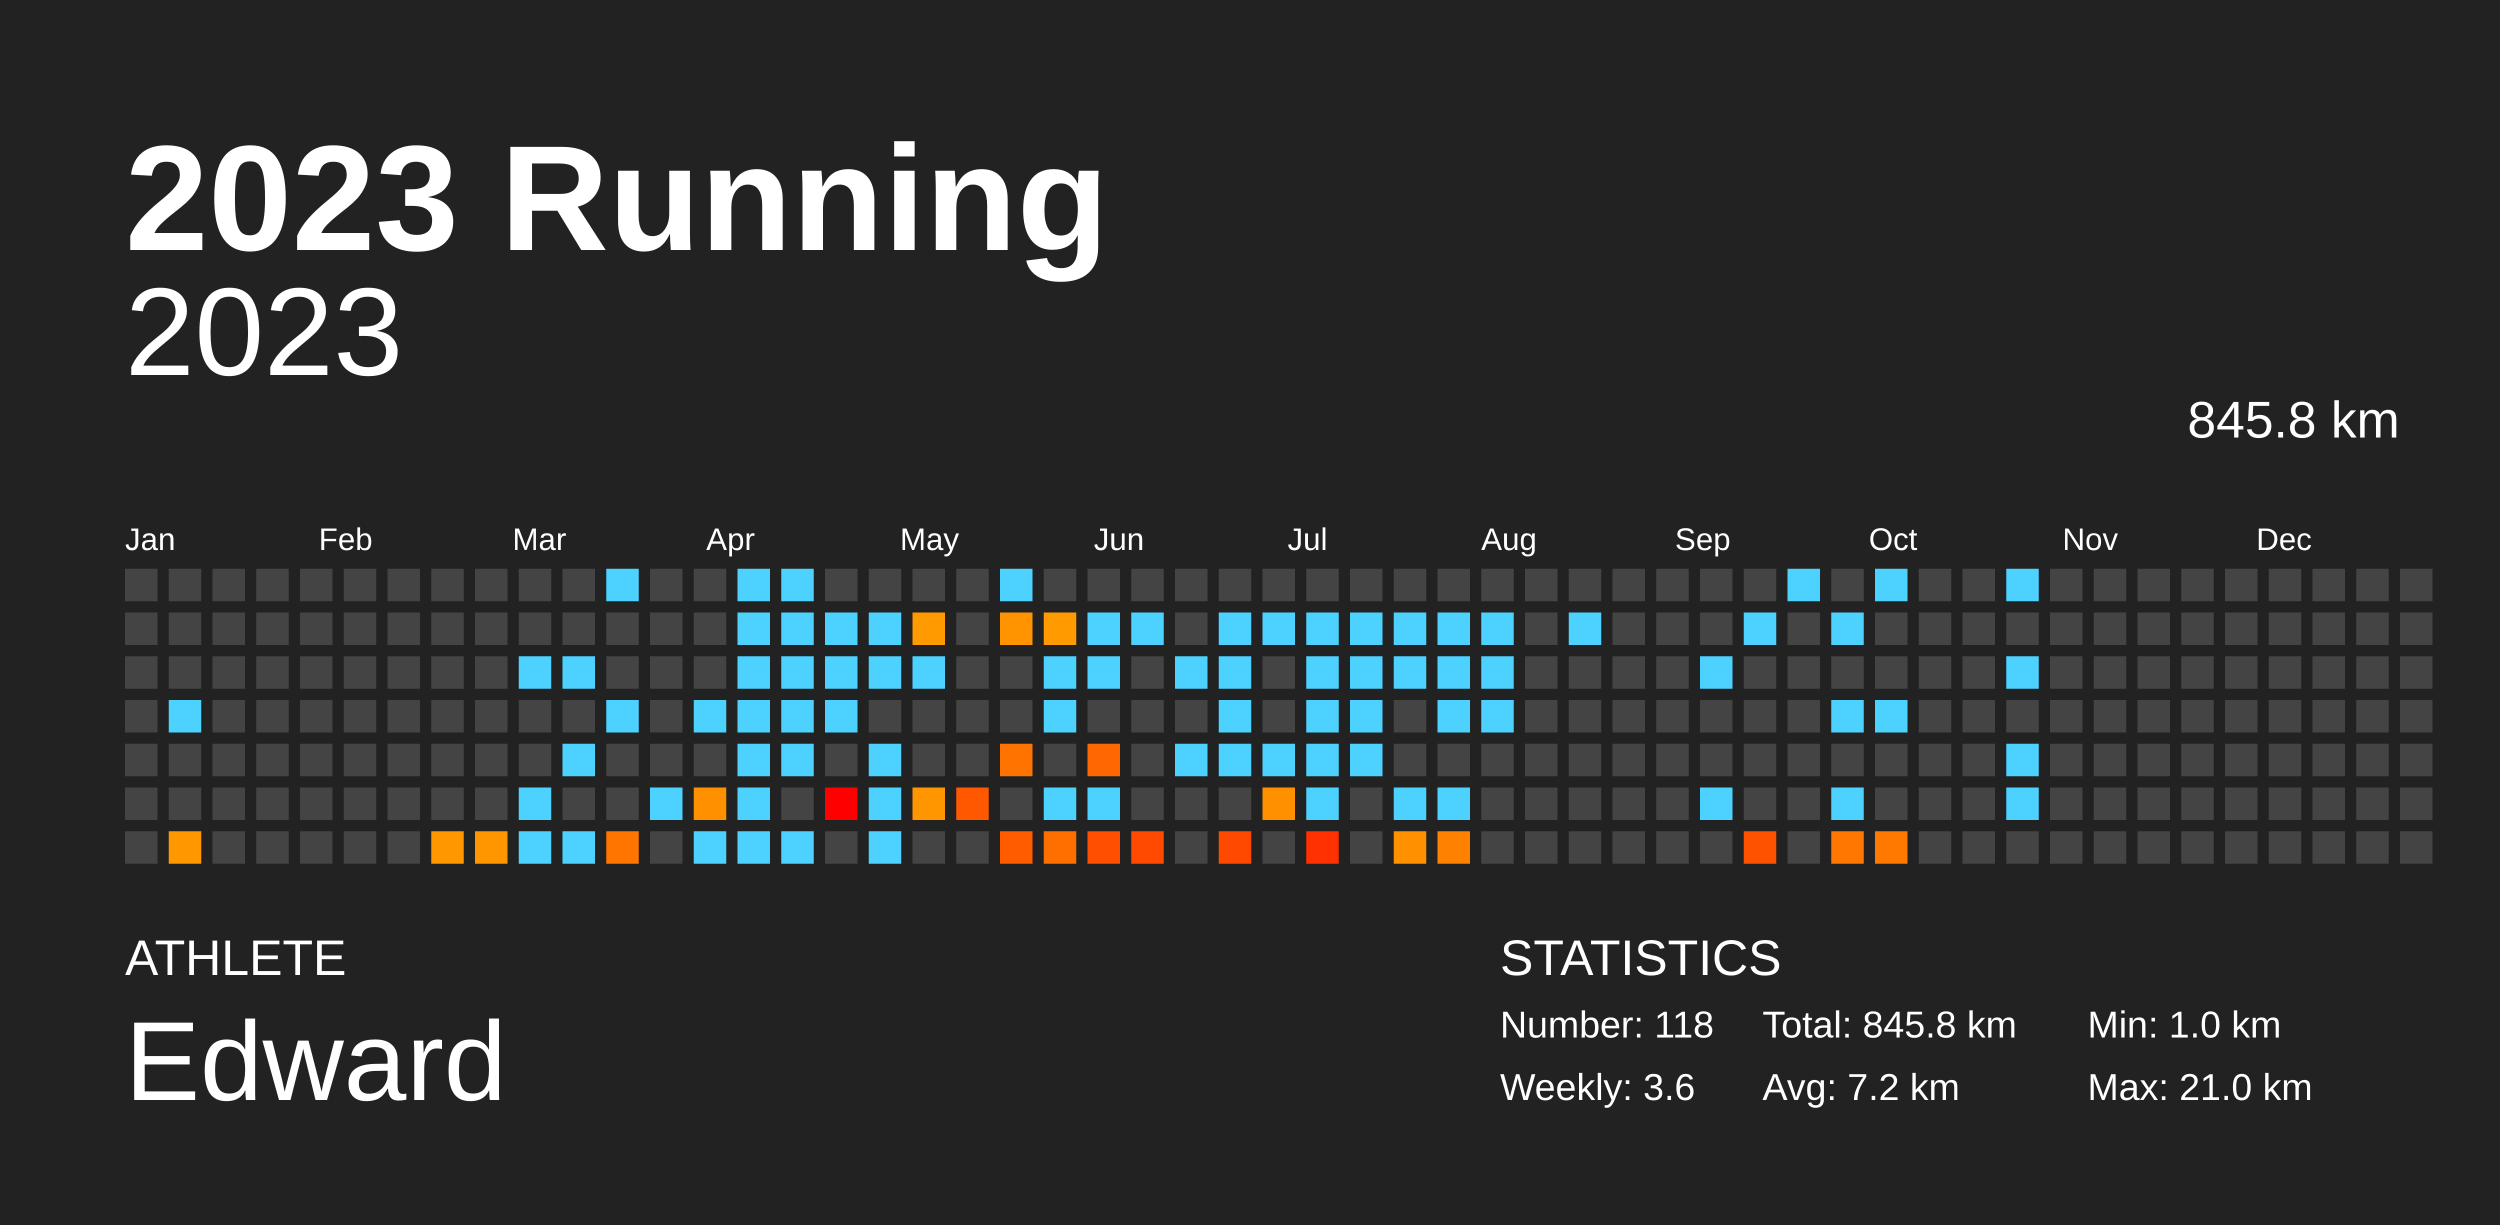
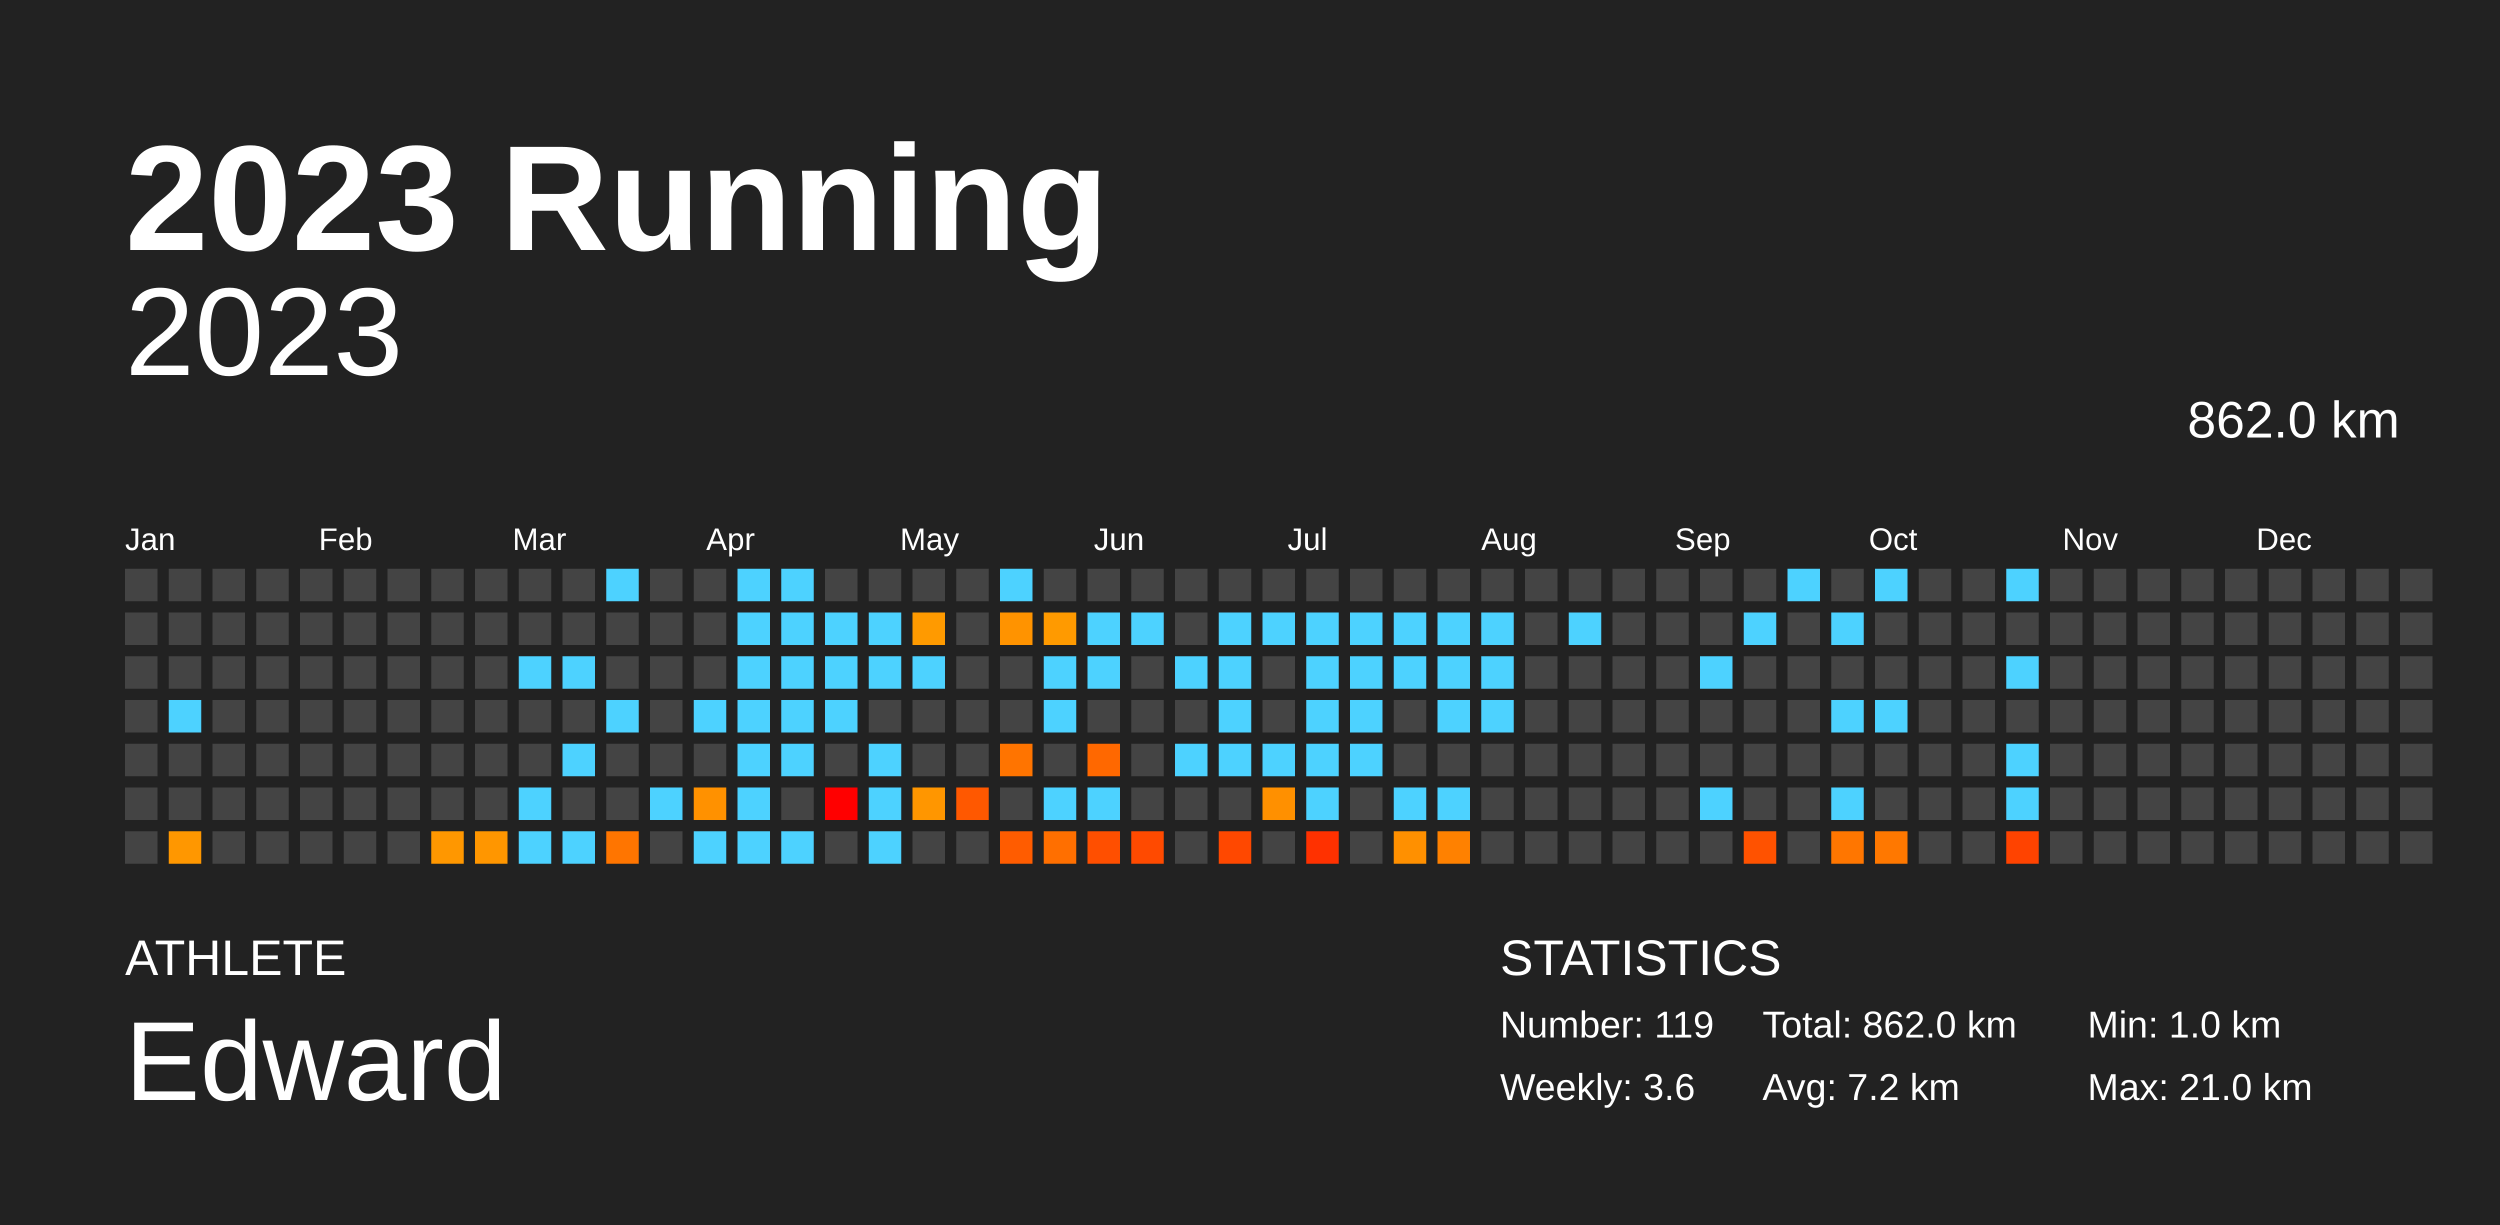
<svg xmlns="http://www.w3.org/2000/svg" baseProfile="full" height="98mm" version="1.1" viewBox="0,0,200,98" width="200mm">
  <defs />
  <rect fill="#222222" height="98" width="200" x="0" y="0" />
  <text fill="#FFFFFF" style="font-size:12px; font-family:Arial; font-weight:bold;" x="10" y="20">2023 Running</text>
  <text fill="#FFFFFF" style="font-size:4px; font-family:Arial" x="10" y="78">ATHLETE</text>
  <text fill="#FFFFFF" style="font-size:9px; font-family:Arial" x="10" y="88">Edward</text>
  <text fill="#FFFFFF" style="font-size:4px; font-family:Arial" x="120" y="78">STATISTICS</text>
-   <text fill="#FFFFFF" style="font-size:3px; font-family:Arial" x="120" y="83">Number: 118</text>
+   <text fill="#FFFFFF" style="font-size:3px; font-family:Arial" x="120" y="83">Number: 119</text>
  <text fill="#FFFFFF" style="font-size:3px; font-family:Arial" x="120" y="88">Weekly: 3.6</text>
-   <text fill="#FFFFFF" style="font-size:3px; font-family:Arial" x="141" y="83">Total: 845.8 km</text>
+   <text fill="#FFFFFF" style="font-size:3px; font-family:Arial" x="141" y="83">Total: 862.0 km</text>
  <text fill="#FFFFFF" style="font-size:3px; font-family:Arial" x="141" y="88">Avg: 7.2 km</text>
  <text fill="#FFFFFF" style="font-size:3px; font-family:Arial" x="167" y="83">Min: 1.0 km</text>
  <text fill="#FFFFFF" style="font-size:3px; font-family:Arial" x="167" y="88">Max: 21.0 km</text>
  <text alignment-baseline="hanging" fill="#FFFFFF" style="font-size:10.0px; font-family:Arial;" x="10" y="30">2023</text>
-   <text alignment-baseline="hanging" fill="#FFFFFF" style="font-size:4.125px; font-family:Arial;" x="175" y="35">845.8 km</text>
+   <text alignment-baseline="hanging" fill="#FFFFFF" style="font-size:4.125px; font-family:Arial;" x="175" y="35">862.0 km</text>
  <text fill="#FFFFFF" style="font-size:2.5px; font-family:Arial" x="10.0" y="44">Jan</text>
  <text fill="#FFFFFF" style="font-size:2.5px; font-family:Arial" x="25.5" y="44">Feb</text>
  <text fill="#FFFFFF" style="font-size:2.5px; font-family:Arial" x="41.0" y="44">Mar</text>
  <text fill="#FFFFFF" style="font-size:2.5px; font-family:Arial" x="56.5" y="44">Apr</text>
  <text fill="#FFFFFF" style="font-size:2.5px; font-family:Arial" x="72.0" y="44">May</text>
  <text fill="#FFFFFF" style="font-size:2.5px; font-family:Arial" x="87.5" y="44">Jun</text>
  <text fill="#FFFFFF" style="font-size:2.5px; font-family:Arial" x="103.0" y="44">Jul</text>
  <text fill="#FFFFFF" style="font-size:2.5px; font-family:Arial" x="118.5" y="44">Aug</text>
  <text fill="#FFFFFF" style="font-size:2.5px; font-family:Arial" x="134.0" y="44">Sep</text>
  <text fill="#FFFFFF" style="font-size:2.5px; font-family:Arial" x="149.5" y="44">Oct</text>
  <text fill="#FFFFFF" style="font-size:2.5px; font-family:Arial" x="165.0" y="44">Nov</text>
  <text fill="#FFFFFF" style="font-size:2.5px; font-family:Arial" x="180.5" y="44">Dec</text>
  <rect fill="#444444" height="2.6" width="2.6" x="10.0" y="45.5" />
  <rect fill="#444444" height="2.6" width="2.6" x="10.0" y="49.0" />
  <rect fill="#444444" height="2.6" width="2.6" x="10.0" y="52.5" />
  <rect fill="#444444" height="2.6" width="2.6" x="10.0" y="56.0" />
  <rect fill="#444444" height="2.6" width="2.6" x="10.0" y="59.5" />
  <rect fill="#444444" height="2.6" width="2.6" x="10.0" y="63.0" />
  <rect fill="#444444" height="2.6" width="2.6" x="10.0" y="66.5" />
  <rect fill="#444444" height="2.6" width="2.6" x="13.5" y="45.5" />
  <rect fill="#444444" height="2.6" width="2.6" x="13.5" y="49.0" />
  <rect fill="#444444" height="2.6" width="2.6" x="13.5" y="52.5" />
  <rect fill="#4dd2ff" height="2.6" width="2.6" x="13.5" y="56.0" />
  <rect fill="#444444" height="2.6" width="2.6" x="13.5" y="59.5" />
  <rect fill="#444444" height="2.6" width="2.6" x="13.5" y="63.0" />
  <rect fill="#ff9700" height="2.6" width="2.6" x="13.5" y="66.5" />
  <rect fill="#444444" height="2.6" width="2.6" x="17.0" y="45.5" />
  <rect fill="#444444" height="2.6" width="2.6" x="17.0" y="49.0" />
  <rect fill="#444444" height="2.6" width="2.6" x="17.0" y="52.5" />
  <rect fill="#444444" height="2.6" width="2.6" x="17.0" y="56.0" />
  <rect fill="#444444" height="2.6" width="2.6" x="17.0" y="59.5" />
  <rect fill="#444444" height="2.6" width="2.6" x="17.0" y="63.0" />
  <rect fill="#444444" height="2.6" width="2.6" x="17.0" y="66.5" />
  <rect fill="#444444" height="2.6" width="2.6" x="20.5" y="45.5" />
  <rect fill="#444444" height="2.6" width="2.6" x="20.5" y="49.0" />
  <rect fill="#444444" height="2.6" width="2.6" x="20.5" y="52.5" />
  <rect fill="#444444" height="2.6" width="2.6" x="20.5" y="56.0" />
  <rect fill="#444444" height="2.6" width="2.6" x="20.5" y="59.5" />
  <rect fill="#444444" height="2.6" width="2.6" x="20.5" y="63.0" />
  <rect fill="#444444" height="2.6" width="2.6" x="20.5" y="66.5" />
  <rect fill="#444444" height="2.6" width="2.6" x="24.0" y="45.5" />
  <rect fill="#444444" height="2.6" width="2.6" x="24.0" y="49.0" />
  <rect fill="#444444" height="2.6" width="2.6" x="24.0" y="52.5" />
  <rect fill="#444444" height="2.6" width="2.6" x="24.0" y="56.0" />
  <rect fill="#444444" height="2.6" width="2.6" x="24.0" y="59.5" />
  <rect fill="#444444" height="2.6" width="2.6" x="24.0" y="63.0" />
  <rect fill="#444444" height="2.6" width="2.6" x="24.0" y="66.5" />
  <rect fill="#444444" height="2.6" width="2.6" x="27.5" y="45.5" />
  <rect fill="#444444" height="2.6" width="2.6" x="27.5" y="49.0" />
  <rect fill="#444444" height="2.6" width="2.6" x="27.5" y="52.5" />
  <rect fill="#444444" height="2.6" width="2.6" x="27.5" y="56.0" />
  <rect fill="#444444" height="2.6" width="2.6" x="27.5" y="59.5" />
  <rect fill="#444444" height="2.6" width="2.6" x="27.5" y="63.0" />
  <rect fill="#444444" height="2.6" width="2.6" x="27.5" y="66.5" />
  <rect fill="#444444" height="2.6" width="2.6" x="31.0" y="45.5" />
  <rect fill="#444444" height="2.6" width="2.6" x="31.0" y="49.0" />
  <rect fill="#444444" height="2.6" width="2.6" x="31.0" y="52.5" />
  <rect fill="#444444" height="2.6" width="2.6" x="31.0" y="56.0" />
  <rect fill="#444444" height="2.6" width="2.6" x="31.0" y="59.5" />
  <rect fill="#444444" height="2.6" width="2.6" x="31.0" y="63.0" />
  <rect fill="#444444" height="2.6" width="2.6" x="31.0" y="66.5" />
  <rect fill="#444444" height="2.6" width="2.6" x="34.5" y="45.5" />
  <rect fill="#444444" height="2.6" width="2.6" x="34.5" y="49.0" />
  <rect fill="#444444" height="2.6" width="2.6" x="34.5" y="52.5" />
  <rect fill="#444444" height="2.6" width="2.6" x="34.5" y="56.0" />
  <rect fill="#444444" height="2.6" width="2.6" x="34.5" y="59.5" />
  <rect fill="#444444" height="2.6" width="2.6" x="34.5" y="63.0" />
  <rect fill="#ff9700" height="2.6" width="2.6" x="34.5" y="66.5" />
  <rect fill="#444444" height="2.6" width="2.6" x="38.0" y="45.5" />
  <rect fill="#444444" height="2.6" width="2.6" x="38.0" y="49.0" />
  <rect fill="#444444" height="2.6" width="2.6" x="38.0" y="52.5" />
  <rect fill="#444444" height="2.6" width="2.6" x="38.0" y="56.0" />
  <rect fill="#444444" height="2.6" width="2.6" x="38.0" y="59.5" />
  <rect fill="#444444" height="2.6" width="2.6" x="38.0" y="63.0" />
  <rect fill="#ff9600" height="2.6" width="2.6" x="38.0" y="66.5" />
  <rect fill="#444444" height="2.6" width="2.6" x="41.5" y="45.5" />
  <rect fill="#444444" height="2.6" width="2.6" x="41.5" y="49.0" />
  <rect fill="#4dd2ff" height="2.6" width="2.6" x="41.5" y="52.5" />
  <rect fill="#444444" height="2.6" width="2.6" x="41.5" y="56.0" />
  <rect fill="#444444" height="2.6" width="2.6" x="41.5" y="59.5" />
  <rect fill="#4dd2ff" height="2.6" width="2.6" x="41.5" y="63.0" />
  <rect fill="#4dd2ff" height="2.6" width="2.6" x="41.5" y="66.5" />
  <rect fill="#444444" height="2.6" width="2.6" x="45.0" y="45.5" />
  <rect fill="#444444" height="2.6" width="2.6" x="45.0" y="49.0" />
  <rect fill="#4dd2ff" height="2.6" width="2.6" x="45.0" y="52.5" />
  <rect fill="#444444" height="2.6" width="2.6" x="45.0" y="56.0" />
  <rect fill="#4dd2ff" height="2.6" width="2.6" x="45.0" y="59.5" />
  <rect fill="#444444" height="2.6" width="2.6" x="45.0" y="63.0" />
  <rect fill="#4dd2ff" height="2.6" width="2.6" x="45.0" y="66.5" />
  <rect fill="#4dd2ff" height="2.6" width="2.6" x="48.5" y="45.5" />
  <rect fill="#444444" height="2.6" width="2.6" x="48.5" y="49.0" />
  <rect fill="#444444" height="2.6" width="2.6" x="48.5" y="52.5" />
  <rect fill="#4dd2ff" height="2.6" width="2.6" x="48.5" y="56.0" />
  <rect fill="#444444" height="2.6" width="2.6" x="48.5" y="59.5" />
  <rect fill="#444444" height="2.6" width="2.6" x="48.5" y="63.0" />
  <rect fill="#ff7500" height="2.6" width="2.6" x="48.5" y="66.5" />
  <rect fill="#444444" height="2.6" width="2.6" x="52.0" y="45.5" />
  <rect fill="#444444" height="2.6" width="2.6" x="52.0" y="49.0" />
  <rect fill="#444444" height="2.6" width="2.6" x="52.0" y="52.5" />
  <rect fill="#444444" height="2.6" width="2.6" x="52.0" y="56.0" />
  <rect fill="#444444" height="2.6" width="2.6" x="52.0" y="59.5" />
  <rect fill="#4dd2ff" height="2.6" width="2.6" x="52.0" y="63.0" />
  <rect fill="#444444" height="2.6" width="2.6" x="52.0" y="66.5" />
  <rect fill="#444444" height="2.6" width="2.6" x="55.5" y="45.5" />
  <rect fill="#444444" height="2.6" width="2.6" x="55.5" y="49.0" />
  <rect fill="#444444" height="2.6" width="2.6" x="55.5" y="52.5" />
  <rect fill="#4dd2ff" height="2.6" width="2.6" x="55.5" y="56.0" />
  <rect fill="#444444" height="2.6" width="2.6" x="55.5" y="59.5" />
  <rect fill="#ff9100" height="2.6" width="2.6" x="55.5" y="63.0" />
  <rect fill="#4dd2ff" height="2.6" width="2.6" x="55.5" y="66.5" />
  <rect fill="#4dd2ff" height="2.6" width="2.6" x="59.0" y="45.5" />
  <rect fill="#4dd2ff" height="2.6" width="2.6" x="59.0" y="49.0" />
  <rect fill="#4dd2ff" height="2.6" width="2.6" x="59.0" y="52.5" />
  <rect fill="#4dd2ff" height="2.6" width="2.6" x="59.0" y="56.0" />
  <rect fill="#4dd2ff" height="2.6" width="2.6" x="59.0" y="59.5" />
  <rect fill="#4dd2ff" height="2.6" width="2.6" x="59.0" y="63.0" />
  <rect fill="#4dd2ff" height="2.6" width="2.6" x="59.0" y="66.5" />
  <rect fill="#4dd2ff" height="2.6" width="2.6" x="62.5" y="45.5" />
  <rect fill="#4dd2ff" height="2.6" width="2.6" x="62.5" y="49.0" />
  <rect fill="#4dd2ff" height="2.6" width="2.6" x="62.5" y="52.5" />
  <rect fill="#4dd2ff" height="2.6" width="2.6" x="62.5" y="56.0" />
  <rect fill="#4dd2ff" height="2.6" width="2.6" x="62.5" y="59.5" />
  <rect fill="#444444" height="2.6" width="2.6" x="62.5" y="63.0" />
  <rect fill="#4dd2ff" height="2.6" width="2.6" x="62.5" y="66.5" />
  <rect fill="#444444" height="2.6" width="2.6" x="66.0" y="45.5" />
  <rect fill="#4dd2ff" height="2.6" width="2.6" x="66.0" y="49.0" />
  <rect fill="#4dd2ff" height="2.6" width="2.6" x="66.0" y="52.5" />
  <rect fill="#4dd2ff" height="2.6" width="2.6" x="66.0" y="56.0" />
  <rect fill="#444444" height="2.6" width="2.6" x="66.0" y="59.5" />
  <rect fill="red" height="2.6" width="2.6" x="66.0" y="63.0" />
  <rect fill="#444444" height="2.6" width="2.6" x="66.0" y="66.5" />
  <rect fill="#444444" height="2.6" width="2.6" x="69.5" y="45.5" />
  <rect fill="#4dd2ff" height="2.6" width="2.6" x="69.5" y="49.0" />
  <rect fill="#4dd2ff" height="2.6" width="2.6" x="69.5" y="52.5" />
  <rect fill="#444444" height="2.6" width="2.6" x="69.5" y="56.0" />
  <rect fill="#4dd2ff" height="2.6" width="2.6" x="69.5" y="59.5" />
  <rect fill="#4dd2ff" height="2.6" width="2.6" x="69.5" y="63.0" />
  <rect fill="#4dd2ff" height="2.6" width="2.6" x="69.5" y="66.5" />
  <rect fill="#444444" height="2.6" width="2.6" x="73.0" y="45.5" />
  <rect fill="#ff9a00" height="2.6" width="2.6" x="73.0" y="49.0" />
  <rect fill="#4dd2ff" height="2.6" width="2.6" x="73.0" y="52.5" />
  <rect fill="#444444" height="2.6" width="2.6" x="73.0" y="56.0" />
  <rect fill="#444444" height="2.6" width="2.6" x="73.0" y="59.5" />
  <rect fill="#ff9600" height="2.6" width="2.6" x="73.0" y="63.0" />
  <rect fill="#444444" height="2.6" width="2.6" x="73.0" y="66.5" />
  <rect fill="#444444" height="2.6" width="2.6" x="76.5" y="45.5" />
  <rect fill="#444444" height="2.6" width="2.6" x="76.5" y="49.0" />
  <rect fill="#444444" height="2.6" width="2.6" x="76.5" y="52.5" />
  <rect fill="#444444" height="2.6" width="2.6" x="76.5" y="56.0" />
  <rect fill="#444444" height="2.6" width="2.6" x="76.5" y="59.5" />
  <rect fill="#ff5800" height="2.6" width="2.6" x="76.5" y="63.0" />
  <rect fill="#444444" height="2.6" width="2.6" x="76.5" y="66.5" />
  <rect fill="#4dd2ff" height="2.6" width="2.6" x="80.0" y="45.5" />
  <rect fill="#ff9300" height="2.6" width="2.6" x="80.0" y="49.0" />
  <rect fill="#444444" height="2.6" width="2.6" x="80.0" y="52.5" />
  <rect fill="#444444" height="2.6" width="2.6" x="80.0" y="56.0" />
  <rect fill="#ff7400" height="2.6" width="2.6" x="80.0" y="59.5" />
  <rect fill="#444444" height="2.6" width="2.6" x="80.0" y="63.0" />
  <rect fill="#ff5c00" height="2.6" width="2.6" x="80.0" y="66.5" />
  <rect fill="#444444" height="2.6" width="2.6" x="83.5" y="45.5" />
  <rect fill="#ff9a00" height="2.6" width="2.6" x="83.5" y="49.0" />
  <rect fill="#4dd2ff" height="2.6" width="2.6" x="83.5" y="52.5" />
  <rect fill="#4dd2ff" height="2.6" width="2.6" x="83.5" y="56.0" />
  <rect fill="#444444" height="2.6" width="2.6" x="83.5" y="59.5" />
  <rect fill="#4dd2ff" height="2.6" width="2.6" x="83.5" y="63.0" />
  <rect fill="#ff6f00" height="2.6" width="2.6" x="83.5" y="66.5" />
  <rect fill="#444444" height="2.6" width="2.6" x="87.0" y="45.5" />
  <rect fill="#4dd2ff" height="2.6" width="2.6" x="87.0" y="49.0" />
  <rect fill="#4dd2ff" height="2.6" width="2.6" x="87.0" y="52.5" />
  <rect fill="#444444" height="2.6" width="2.6" x="87.0" y="56.0" />
  <rect fill="#ff6800" height="2.6" width="2.6" x="87.0" y="59.5" />
  <rect fill="#4dd2ff" height="2.6" width="2.6" x="87.0" y="63.0" />
  <rect fill="#ff4f00" height="2.6" width="2.6" x="87.0" y="66.5" />
  <rect fill="#444444" height="2.6" width="2.6" x="90.5" y="45.5" />
  <rect fill="#4dd2ff" height="2.6" width="2.6" x="90.5" y="49.0" />
  <rect fill="#444444" height="2.6" width="2.6" x="90.5" y="52.5" />
  <rect fill="#444444" height="2.6" width="2.6" x="90.5" y="56.0" />
  <rect fill="#444444" height="2.6" width="2.6" x="90.5" y="59.5" />
  <rect fill="#444444" height="2.6" width="2.6" x="90.5" y="63.0" />
  <rect fill="#ff4a00" height="2.6" width="2.6" x="90.5" y="66.5" />
  <rect fill="#444444" height="2.6" width="2.6" x="94.0" y="45.5" />
  <rect fill="#444444" height="2.6" width="2.6" x="94.0" y="49.0" />
  <rect fill="#4dd2ff" height="2.6" width="2.6" x="94.0" y="52.5" />
  <rect fill="#444444" height="2.6" width="2.6" x="94.0" y="56.0" />
  <rect fill="#4dd2ff" height="2.6" width="2.6" x="94.0" y="59.5" />
  <rect fill="#444444" height="2.6" width="2.6" x="94.0" y="63.0" />
  <rect fill="#444444" height="2.6" width="2.6" x="94.0" y="66.5" />
  <rect fill="#444444" height="2.6" width="2.6" x="97.5" y="45.5" />
  <rect fill="#4dd2ff" height="2.6" width="2.6" x="97.5" y="49.0" />
  <rect fill="#4dd2ff" height="2.6" width="2.6" x="97.5" y="52.5" />
  <rect fill="#4dd2ff" height="2.6" width="2.6" x="97.5" y="56.0" />
  <rect fill="#4dd2ff" height="2.6" width="2.6" x="97.5" y="59.5" />
  <rect fill="#444444" height="2.6" width="2.6" x="97.5" y="63.0" />
  <rect fill="#ff4800" height="2.6" width="2.6" x="97.5" y="66.5" />
  <rect fill="#444444" height="2.6" width="2.6" x="101.0" y="45.5" />
  <rect fill="#4dd2ff" height="2.6" width="2.6" x="101.0" y="49.0" />
  <rect fill="#444444" height="2.6" width="2.6" x="101.0" y="52.5" />
  <rect fill="#444444" height="2.6" width="2.6" x="101.0" y="56.0" />
  <rect fill="#4dd2ff" height="2.6" width="2.6" x="101.0" y="59.5" />
  <rect fill="#ff9000" height="2.6" width="2.6" x="101.0" y="63.0" />
  <rect fill="#444444" height="2.6" width="2.6" x="101.0" y="66.5" />
  <rect fill="#444444" height="2.6" width="2.6" x="104.5" y="45.5" />
  <rect fill="#4dd2ff" height="2.6" width="2.6" x="104.5" y="49.0" />
  <rect fill="#4dd2ff" height="2.6" width="2.6" x="104.5" y="52.5" />
  <rect fill="#4dd2ff" height="2.6" width="2.6" x="104.5" y="56.0" />
  <rect fill="#4dd2ff" height="2.6" width="2.6" x="104.5" y="59.5" />
  <rect fill="#4dd2ff" height="2.6" width="2.6" x="104.5" y="63.0" />
  <rect fill="#ff3100" height="2.6" width="2.6" x="104.5" y="66.5" />
  <rect fill="#444444" height="2.6" width="2.6" x="108.0" y="45.5" />
  <rect fill="#4dd2ff" height="2.6" width="2.6" x="108.0" y="49.0" />
  <rect fill="#4dd2ff" height="2.6" width="2.6" x="108.0" y="52.5" />
  <rect fill="#4dd2ff" height="2.6" width="2.6" x="108.0" y="56.0" />
  <rect fill="#4dd2ff" height="2.6" width="2.6" x="108.0" y="59.5" />
  <rect fill="#444444" height="2.6" width="2.6" x="108.0" y="63.0" />
  <rect fill="#444444" height="2.6" width="2.6" x="108.0" y="66.5" />
  <rect fill="#444444" height="2.6" width="2.6" x="111.5" y="45.5" />
  <rect fill="#4dd2ff" height="2.6" width="2.6" x="111.5" y="49.0" />
  <rect fill="#4dd2ff" height="2.6" width="2.6" x="111.5" y="52.5" />
  <rect fill="#444444" height="2.6" width="2.6" x="111.5" y="56.0" />
  <rect fill="#444444" height="2.6" width="2.6" x="111.5" y="59.5" />
  <rect fill="#4dd2ff" height="2.6" width="2.6" x="111.5" y="63.0" />
  <rect fill="#ff9000" height="2.6" width="2.6" x="111.5" y="66.5" />
  <rect fill="#444444" height="2.6" width="2.6" x="115.0" y="45.5" />
  <rect fill="#4dd2ff" height="2.6" width="2.6" x="115.0" y="49.0" />
  <rect fill="#4dd2ff" height="2.6" width="2.6" x="115.0" y="52.5" />
  <rect fill="#4dd2ff" height="2.6" width="2.6" x="115.0" y="56.0" />
  <rect fill="#444444" height="2.6" width="2.6" x="115.0" y="59.5" />
  <rect fill="#4dd2ff" height="2.6" width="2.6" x="115.0" y="63.0" />
  <rect fill="#ff8100" height="2.6" width="2.6" x="115.0" y="66.5" />
  <rect fill="#444444" height="2.6" width="2.6" x="118.5" y="45.5" />
  <rect fill="#4dd2ff" height="2.6" width="2.6" x="118.5" y="49.0" />
  <rect fill="#4dd2ff" height="2.6" width="2.6" x="118.5" y="52.5" />
  <rect fill="#4dd2ff" height="2.6" width="2.6" x="118.5" y="56.0" />
  <rect fill="#444444" height="2.6" width="2.6" x="118.5" y="59.5" />
  <rect fill="#444444" height="2.6" width="2.6" x="118.5" y="63.0" />
  <rect fill="#444444" height="2.6" width="2.6" x="118.5" y="66.5" />
  <rect fill="#444444" height="2.6" width="2.6" x="122.0" y="45.5" />
  <rect fill="#444444" height="2.6" width="2.6" x="122.0" y="49.0" />
  <rect fill="#444444" height="2.6" width="2.6" x="122.0" y="52.5" />
  <rect fill="#444444" height="2.6" width="2.6" x="122.0" y="56.0" />
  <rect fill="#444444" height="2.6" width="2.6" x="122.0" y="59.5" />
  <rect fill="#444444" height="2.6" width="2.6" x="122.0" y="63.0" />
  <rect fill="#444444" height="2.6" width="2.6" x="122.0" y="66.5" />
  <rect fill="#444444" height="2.6" width="2.6" x="125.5" y="45.5" />
  <rect fill="#4dd2ff" height="2.6" width="2.6" x="125.5" y="49.0" />
  <rect fill="#444444" height="2.6" width="2.6" x="125.5" y="52.5" />
  <rect fill="#444444" height="2.6" width="2.6" x="125.5" y="56.0" />
  <rect fill="#444444" height="2.6" width="2.6" x="125.5" y="59.5" />
  <rect fill="#444444" height="2.6" width="2.6" x="125.5" y="63.0" />
  <rect fill="#444444" height="2.6" width="2.6" x="125.5" y="66.5" />
  <rect fill="#444444" height="2.6" width="2.6" x="129.0" y="45.5" />
  <rect fill="#444444" height="2.6" width="2.6" x="129.0" y="49.0" />
  <rect fill="#444444" height="2.6" width="2.6" x="129.0" y="52.5" />
  <rect fill="#444444" height="2.6" width="2.6" x="129.0" y="56.0" />
  <rect fill="#444444" height="2.6" width="2.6" x="129.0" y="59.5" />
  <rect fill="#444444" height="2.6" width="2.6" x="129.0" y="63.0" />
  <rect fill="#444444" height="2.6" width="2.6" x="129.0" y="66.5" />
  <rect fill="#444444" height="2.6" width="2.6" x="132.5" y="45.5" />
  <rect fill="#444444" height="2.6" width="2.6" x="132.5" y="49.0" />
  <rect fill="#444444" height="2.6" width="2.6" x="132.5" y="52.5" />
  <rect fill="#444444" height="2.6" width="2.6" x="132.5" y="56.0" />
  <rect fill="#444444" height="2.6" width="2.6" x="132.5" y="59.5" />
  <rect fill="#444444" height="2.6" width="2.6" x="132.5" y="63.0" />
  <rect fill="#444444" height="2.6" width="2.6" x="132.5" y="66.5" />
  <rect fill="#444444" height="2.6" width="2.6" x="136.0" y="45.5" />
  <rect fill="#444444" height="2.6" width="2.6" x="136.0" y="49.0" />
  <rect fill="#4dd2ff" height="2.6" width="2.6" x="136.0" y="52.5" />
  <rect fill="#444444" height="2.6" width="2.6" x="136.0" y="56.0" />
  <rect fill="#444444" height="2.6" width="2.6" x="136.0" y="59.5" />
  <rect fill="#4dd2ff" height="2.6" width="2.6" x="136.0" y="63.0" />
  <rect fill="#444444" height="2.6" width="2.6" x="136.0" y="66.5" />
  <rect fill="#444444" height="2.6" width="2.6" x="139.5" y="45.5" />
  <rect fill="#4dd2ff" height="2.6" width="2.6" x="139.5" y="49.0" />
  <rect fill="#444444" height="2.6" width="2.6" x="139.5" y="52.5" />
  <rect fill="#444444" height="2.6" width="2.6" x="139.5" y="56.0" />
  <rect fill="#444444" height="2.6" width="2.6" x="139.5" y="59.5" />
  <rect fill="#444444" height="2.6" width="2.6" x="139.5" y="63.0" />
  <rect fill="#ff5200" height="2.6" width="2.6" x="139.5" y="66.5" />
  <rect fill="#4dd2ff" height="2.6" width="2.6" x="143.0" y="45.5" />
  <rect fill="#444444" height="2.6" width="2.6" x="143.0" y="49.0" />
  <rect fill="#444444" height="2.6" width="2.6" x="143.0" y="52.5" />
  <rect fill="#444444" height="2.6" width="2.6" x="143.0" y="56.0" />
  <rect fill="#444444" height="2.6" width="2.6" x="143.0" y="59.5" />
  <rect fill="#444444" height="2.6" width="2.6" x="143.0" y="63.0" />
  <rect fill="#444444" height="2.6" width="2.6" x="143.0" y="66.5" />
  <rect fill="#444444" height="2.6" width="2.6" x="146.5" y="45.5" />
  <rect fill="#4dd2ff" height="2.6" width="2.6" x="146.5" y="49.0" />
  <rect fill="#444444" height="2.6" width="2.6" x="146.5" y="52.5" />
  <rect fill="#4dd2ff" height="2.6" width="2.6" x="146.5" y="56.0" />
  <rect fill="#444444" height="2.6" width="2.6" x="146.5" y="59.5" />
  <rect fill="#4dd2ff" height="2.6" width="2.6" x="146.5" y="63.0" />
  <rect fill="#ff7600" height="2.6" width="2.6" x="146.5" y="66.5" />
  <rect fill="#4dd2ff" height="2.6" width="2.6" x="150.0" y="45.5" />
  <rect fill="#444444" height="2.6" width="2.6" x="150.0" y="49.0" />
  <rect fill="#444444" height="2.6" width="2.6" x="150.0" y="52.5" />
  <rect fill="#4dd2ff" height="2.6" width="2.6" x="150.0" y="56.0" />
  <rect fill="#444444" height="2.6" width="2.6" x="150.0" y="59.5" />
  <rect fill="#444444" height="2.6" width="2.6" x="150.0" y="63.0" />
  <rect fill="#ff7800" height="2.6" width="2.6" x="150.0" y="66.5" />
  <rect fill="#444444" height="2.6" width="2.6" x="153.5" y="45.5" />
  <rect fill="#444444" height="2.6" width="2.6" x="153.5" y="49.0" />
  <rect fill="#444444" height="2.6" width="2.6" x="153.5" y="52.5" />
  <rect fill="#444444" height="2.6" width="2.6" x="153.5" y="56.0" />
  <rect fill="#444444" height="2.6" width="2.6" x="153.5" y="59.5" />
  <rect fill="#444444" height="2.6" width="2.6" x="153.5" y="63.0" />
  <rect fill="#444444" height="2.6" width="2.6" x="153.5" y="66.5" />
  <rect fill="#444444" height="2.6" width="2.6" x="157.0" y="45.5" />
  <rect fill="#444444" height="2.6" width="2.6" x="157.0" y="49.0" />
  <rect fill="#444444" height="2.6" width="2.6" x="157.0" y="52.5" />
  <rect fill="#444444" height="2.6" width="2.6" x="157.0" y="56.0" />
  <rect fill="#444444" height="2.6" width="2.6" x="157.0" y="59.5" />
  <rect fill="#444444" height="2.6" width="2.6" x="157.0" y="63.0" />
  <rect fill="#444444" height="2.6" width="2.6" x="157.0" y="66.5" />
  <rect fill="#4dd2ff" height="2.6" width="2.6" x="160.5" y="45.5" />
  <rect fill="#444444" height="2.6" width="2.6" x="160.5" y="49.0" />
  <rect fill="#4dd2ff" height="2.6" width="2.6" x="160.5" y="52.5" />
  <rect fill="#444444" height="2.6" width="2.6" x="160.5" y="56.0" />
  <rect fill="#4dd2ff" height="2.6" width="2.6" x="160.5" y="59.5" />
  <rect fill="#4dd2ff" height="2.6" width="2.6" x="160.5" y="63.0" />
-   <rect fill="#444444" height="2.6" width="2.6" x="160.5" y="66.5" />
+   <rect fill="#ff4300" height="2.6" width="2.6" x="160.5" y="66.5" />
  <rect fill="#444444" height="2.6" width="2.6" x="164.0" y="45.5" />
  <rect fill="#444444" height="2.6" width="2.6" x="164.0" y="49.0" />
  <rect fill="#444444" height="2.6" width="2.6" x="164.0" y="52.5" />
  <rect fill="#444444" height="2.6" width="2.6" x="164.0" y="56.0" />
  <rect fill="#444444" height="2.6" width="2.6" x="164.0" y="59.5" />
  <rect fill="#444444" height="2.6" width="2.6" x="164.0" y="63.0" />
  <rect fill="#444444" height="2.6" width="2.6" x="164.0" y="66.5" />
  <rect fill="#444444" height="2.6" width="2.6" x="167.5" y="45.5" />
  <rect fill="#444444" height="2.6" width="2.6" x="167.5" y="49.0" />
  <rect fill="#444444" height="2.6" width="2.6" x="167.5" y="52.5" />
  <rect fill="#444444" height="2.6" width="2.6" x="167.5" y="56.0" />
  <rect fill="#444444" height="2.6" width="2.6" x="167.5" y="59.5" />
  <rect fill="#444444" height="2.6" width="2.6" x="167.5" y="63.0" />
  <rect fill="#444444" height="2.6" width="2.6" x="167.5" y="66.5" />
  <rect fill="#444444" height="2.6" width="2.6" x="171.0" y="45.5" />
  <rect fill="#444444" height="2.6" width="2.6" x="171.0" y="49.0" />
  <rect fill="#444444" height="2.6" width="2.6" x="171.0" y="52.5" />
  <rect fill="#444444" height="2.6" width="2.6" x="171.0" y="56.0" />
  <rect fill="#444444" height="2.6" width="2.6" x="171.0" y="59.5" />
  <rect fill="#444444" height="2.6" width="2.6" x="171.0" y="63.0" />
  <rect fill="#444444" height="2.6" width="2.6" x="171.0" y="66.5" />
  <rect fill="#444444" height="2.6" width="2.6" x="174.5" y="45.5" />
  <rect fill="#444444" height="2.6" width="2.6" x="174.5" y="49.0" />
  <rect fill="#444444" height="2.6" width="2.6" x="174.5" y="52.5" />
  <rect fill="#444444" height="2.6" width="2.6" x="174.5" y="56.0" />
  <rect fill="#444444" height="2.6" width="2.6" x="174.5" y="59.5" />
  <rect fill="#444444" height="2.6" width="2.6" x="174.5" y="63.0" />
  <rect fill="#444444" height="2.6" width="2.6" x="174.5" y="66.5" />
  <rect fill="#444444" height="2.6" width="2.6" x="178.0" y="45.5" />
  <rect fill="#444444" height="2.6" width="2.6" x="178.0" y="49.0" />
  <rect fill="#444444" height="2.6" width="2.6" x="178.0" y="52.5" />
  <rect fill="#444444" height="2.6" width="2.6" x="178.0" y="56.0" />
  <rect fill="#444444" height="2.6" width="2.6" x="178.0" y="59.5" />
  <rect fill="#444444" height="2.6" width="2.6" x="178.0" y="63.0" />
  <rect fill="#444444" height="2.6" width="2.6" x="178.0" y="66.5" />
  <rect fill="#444444" height="2.6" width="2.6" x="181.5" y="45.5" />
  <rect fill="#444444" height="2.6" width="2.6" x="181.5" y="49.0" />
  <rect fill="#444444" height="2.6" width="2.6" x="181.5" y="52.5" />
  <rect fill="#444444" height="2.6" width="2.6" x="181.5" y="56.0" />
  <rect fill="#444444" height="2.6" width="2.6" x="181.5" y="59.5" />
  <rect fill="#444444" height="2.6" width="2.6" x="181.5" y="63.0" />
  <rect fill="#444444" height="2.6" width="2.6" x="181.5" y="66.5" />
  <rect fill="#444444" height="2.6" width="2.6" x="185.0" y="45.5" />
  <rect fill="#444444" height="2.6" width="2.6" x="185.0" y="49.0" />
  <rect fill="#444444" height="2.6" width="2.6" x="185.0" y="52.5" />
  <rect fill="#444444" height="2.6" width="2.6" x="185.0" y="56.0" />
  <rect fill="#444444" height="2.6" width="2.6" x="185.0" y="59.5" />
  <rect fill="#444444" height="2.6" width="2.6" x="185.0" y="63.0" />
  <rect fill="#444444" height="2.6" width="2.6" x="185.0" y="66.5" />
  <rect fill="#444444" height="2.6" width="2.6" x="188.5" y="45.5" />
  <rect fill="#444444" height="2.6" width="2.6" x="188.5" y="49.0" />
  <rect fill="#444444" height="2.6" width="2.6" x="188.5" y="52.5" />
  <rect fill="#444444" height="2.6" width="2.6" x="188.5" y="56.0" />
  <rect fill="#444444" height="2.6" width="2.6" x="188.5" y="59.5" />
  <rect fill="#444444" height="2.6" width="2.6" x="188.5" y="63.0" />
  <rect fill="#444444" height="2.6" width="2.6" x="188.5" y="66.5" />
  <rect fill="#444444" height="2.6" width="2.6" x="192.0" y="45.5" />
  <rect fill="#444444" height="2.6" width="2.6" x="192.0" y="49.0" />
  <rect fill="#444444" height="2.6" width="2.6" x="192.0" y="52.5" />
  <rect fill="#444444" height="2.6" width="2.6" x="192.0" y="56.0" />
  <rect fill="#444444" height="2.6" width="2.6" x="192.0" y="59.5" />
  <rect fill="#444444" height="2.6" width="2.6" x="192.0" y="63.0" />
  <rect fill="#444444" height="2.6" width="2.6" x="192.0" y="66.5" />
</svg>
